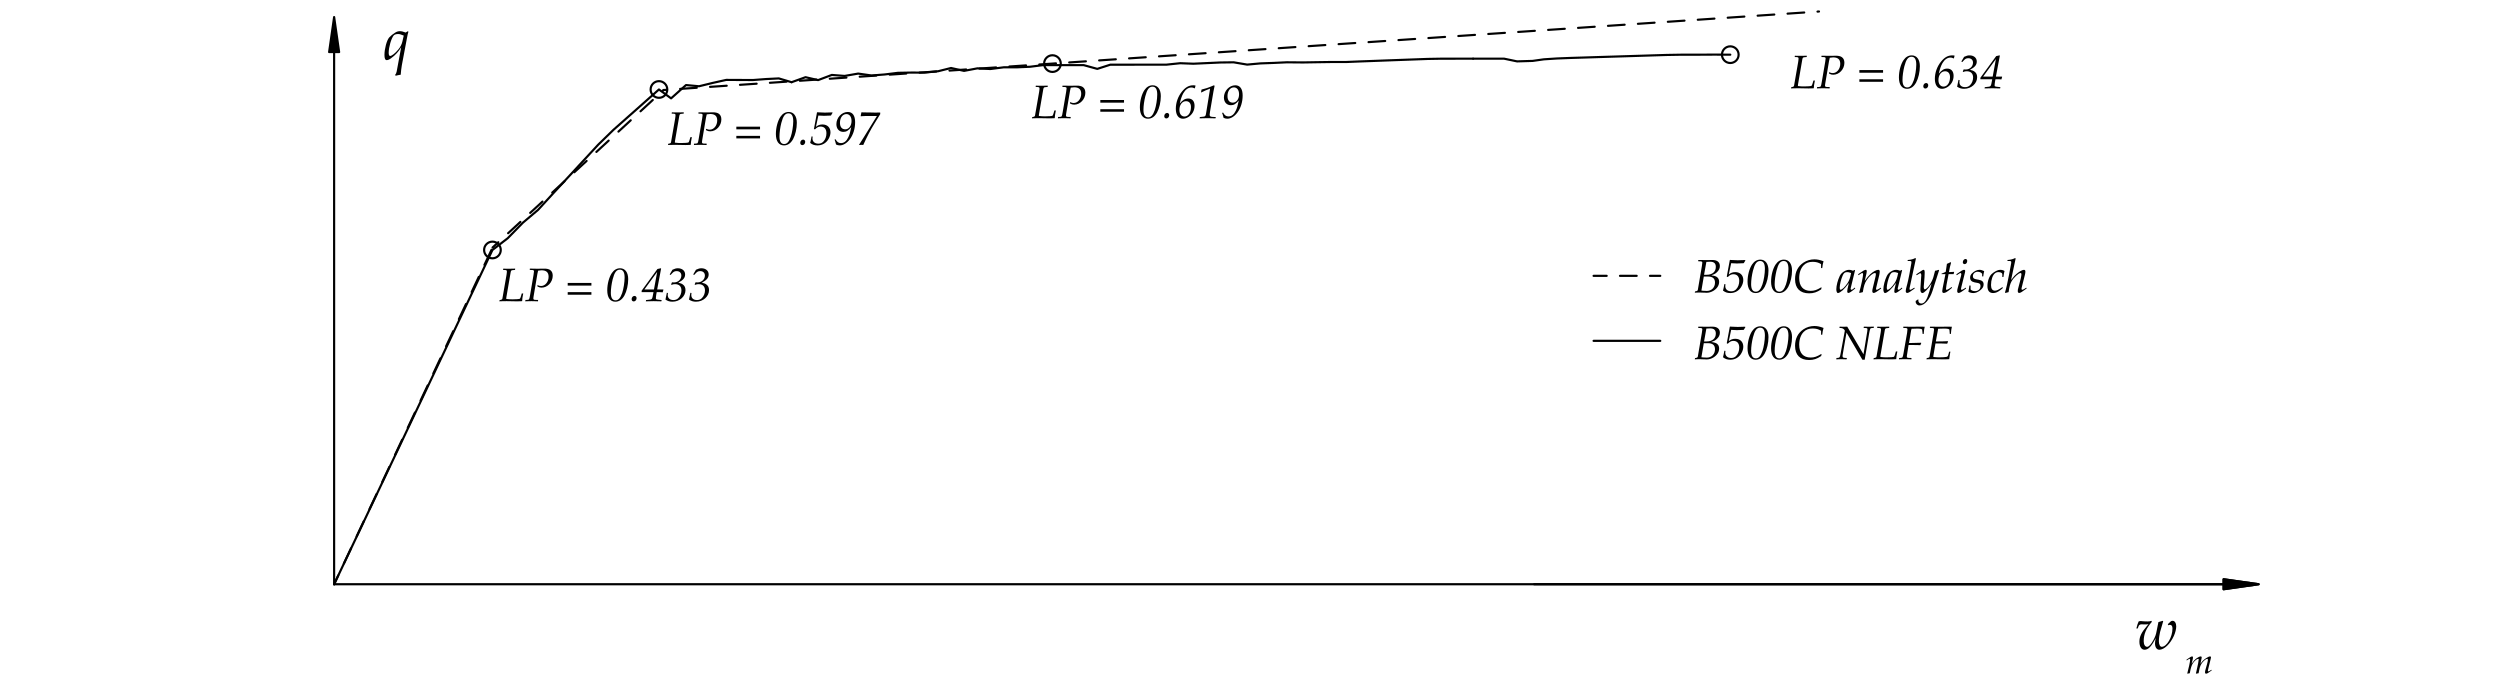
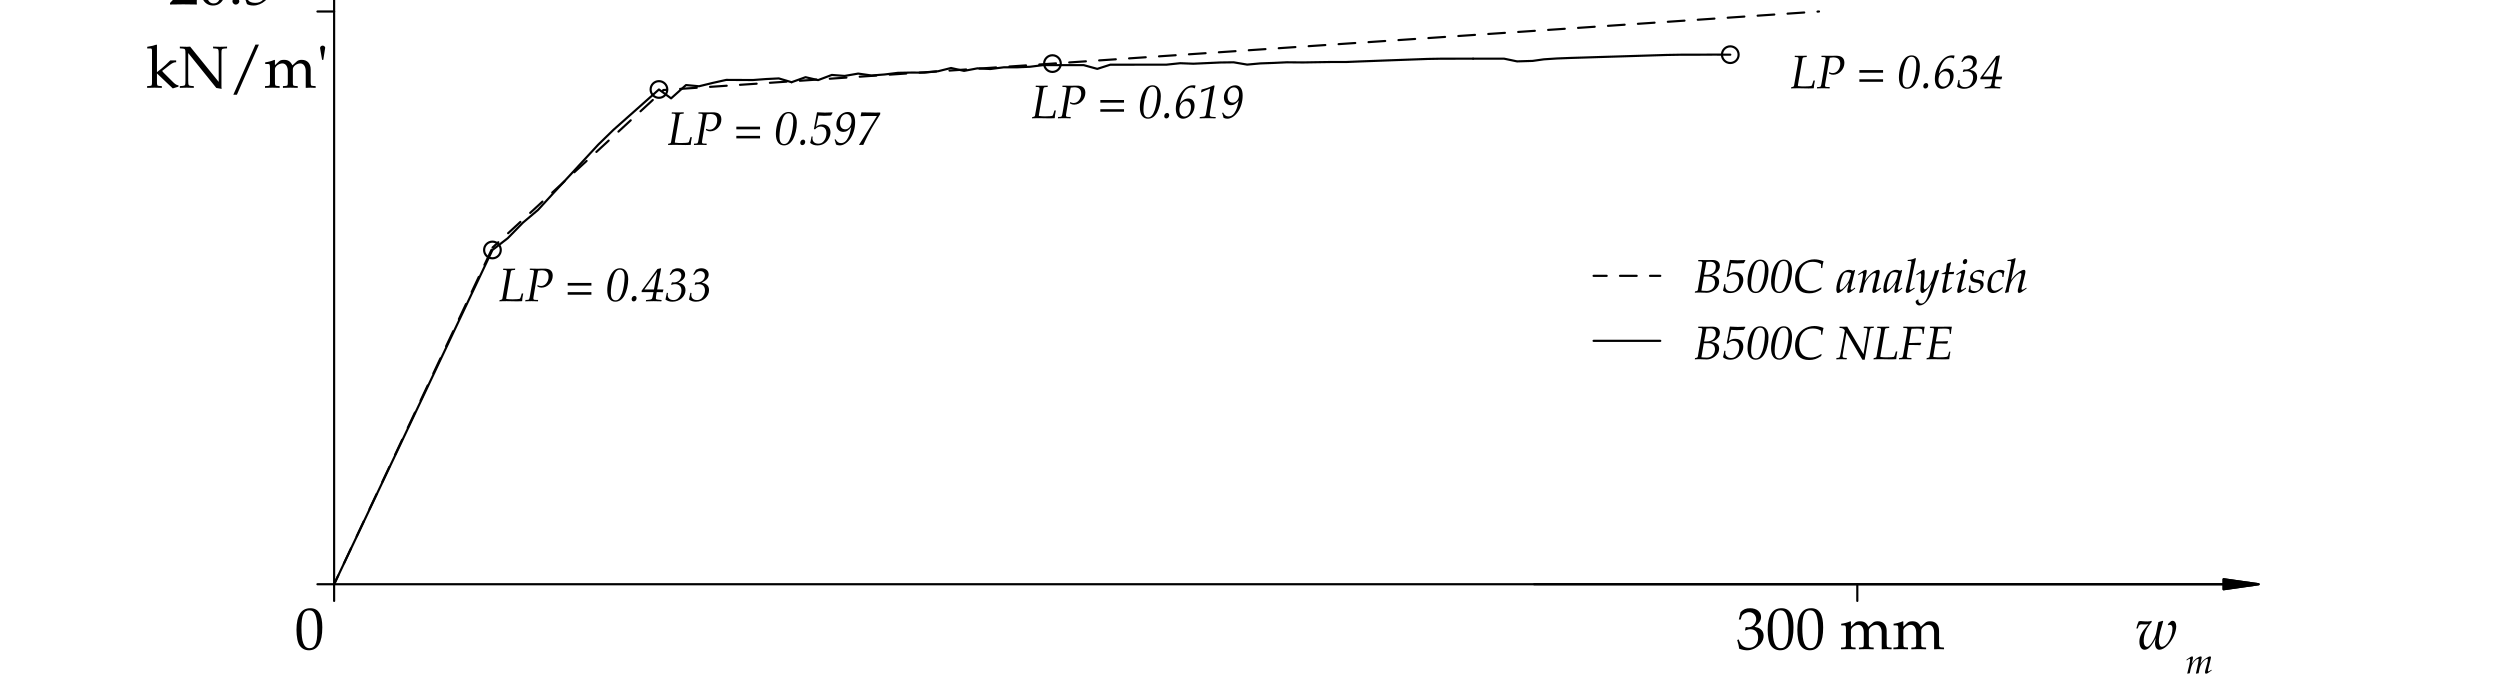
<svg xmlns="http://www.w3.org/2000/svg" version="1.1" id="svg1" width="566.929" height="158.74" viewBox="0 0 566.929 158.74">
  <defs id="defs1">
    <clipPath clipPathUnits="userSpaceOnUse" id="clipPath9">
-       <path d="M -0.004,-0.001 V 119.056 H 425.201 V -0.001 H -0.004" transform="matrix(1,0,0,-1,-65.15387,108.9393)" clip-rule="evenodd" id="path9" />
+       <path d="M -0.004,-0.001 V 119.056 H 425.201 V -0.001 H -0.004" transform="matrix(1,0,0,-1,-363.1468,8.656268)" clip-rule="evenodd" id="path9" />
    </clipPath>
    <clipPath clipPathUnits="userSpaceOnUse" id="clipPath10">
-       <path d="M -0.004,-0.001 V 119.056 H 425.201 V -0.001 H -0.004" transform="matrix(1,0,0,-1,-363.1468,8.656268)" clip-rule="evenodd" id="path10" />
+       <path d="M -0.004,-0.001 V 119.056 H 425.201 V -0.001 H -0.004" transform="matrix(1,0,0,-1,-371.7312,4.52241)" clip-rule="evenodd" id="path10" />
    </clipPath>
    <clipPath clipPathUnits="userSpaceOnUse" id="clipPath11">
-       <path d="M -0.004,-0.001 V 119.056 H 425.201 V -0.001 H -0.004" transform="matrix(1,0,0,-1,-371.7312,4.52241)" clip-rule="evenodd" id="path11" />
+       <path d="M -0.004,-0.001 V 119.056 H 425.201 V -0.001 H -0.004" transform="matrix(1,0,0,-1,-288.0435,69.30566)" clip-rule="evenodd" id="path11" />
    </clipPath>
    <clipPath clipPathUnits="userSpaceOnUse" id="clipPath12">
-       <path d="M -0.004,-0.001 V 119.056 H 425.201 V -0.001 H -0.004" transform="matrix(1,0,0,-1,-288.0435,69.30566)" clip-rule="evenodd" id="path12" />
+       <path d="M -0.004,-0.001 V 119.056 H 425.201 V -0.001 H -0.004" transform="matrix(1,0,0,-1,-288.0435,57.96708)" clip-rule="evenodd" id="path12" />
    </clipPath>
    <clipPath clipPathUnits="userSpaceOnUse" id="clipPath13">
-       <path d="M -0.004,-0.001 V 119.056 H 425.201 V -0.001 H -0.004" transform="matrix(1,0,0,-1,-288.0435,57.96708)" clip-rule="evenodd" id="path13" />
+       <path d="M -0.004,-0.001 V 119.056 H 425.201 V -0.001 H -0.004" transform="matrix(1,0,0,-1,-84.80469,67.83481)" clip-rule="evenodd" id="path13" />
    </clipPath>
    <clipPath clipPathUnits="userSpaceOnUse" id="clipPath14">
-       <path d="M -0.004,-0.001 V 119.056 H 425.201 V -0.001 H -0.004" transform="matrix(1,0,0,-1,-84.80469,67.83481)" clip-rule="evenodd" id="path14" />
+       <path d="M -0.004,-0.001 V 119.056 H 425.201 V -0.001 H -0.004" transform="matrix(1,0,0,-1,-113.4846,94.41886)" clip-rule="evenodd" id="path14" />
    </clipPath>
    <clipPath clipPathUnits="userSpaceOnUse" id="clipPath15">
-       <path d="M -0.004,-0.001 V 119.056 H 425.201 V -0.001 H -0.004" transform="matrix(1,0,0,-1,-113.4846,94.41886)" clip-rule="evenodd" id="path15" />
+       <path d="M -0.004,-0.001 V 119.056 H 425.201 V -0.001 H -0.004" transform="matrix(1,0,0,-1,-175.3913,98.95663)" clip-rule="evenodd" id="path15" />
    </clipPath>
    <clipPath clipPathUnits="userSpaceOnUse" id="clipPath16">
-       <path d="M -0.004,-0.001 V 119.056 H 425.201 V -0.001 H -0.004" transform="matrix(1,0,0,-1,-175.3913,98.95663)" clip-rule="evenodd" id="path16" />
+       <path d="M -0.004,-0.001 V 119.056 H 425.201 V -0.001 H -0.004" transform="matrix(1,0,0,-1,-304.4883,104.0446)" clip-rule="evenodd" id="path16" />
    </clipPath>
    <clipPath clipPathUnits="userSpaceOnUse" id="clipPath17">
-       <path d="M -0.004,-0.001 V 119.056 H 425.201 V -0.001 H -0.004" transform="matrix(1,0,0,-1,-304.4883,104.0446)" clip-rule="evenodd" id="path17" />
+       <path d="M -0.004,-0.001 V 119.056 H 425.201 V -0.001 H -0.004" transform="matrix(1,0,0,-1,-295.3004,8.656268)" clip-rule="evenodd" id="path17" />
+     </clipPath>
+     <clipPath clipPathUnits="userSpaceOnUse" id="clipPath18">
+       <path d="M -0.004,-0.001 V 119.056 H 425.201 V -0.001 H -0.004" transform="matrix(1,0,0,-1,-50.12883,8.656268)" clip-rule="evenodd" id="path18" />
+     </clipPath>
+     <clipPath clipPathUnits="userSpaceOnUse" id="clipPath19">
+       <path d="M -0.004,-0.001 V 119.056 H 425.201 V -0.001 H -0.004" transform="matrix(1,0,0,-1,-65.15387,123.1125)" clip-rule="evenodd" id="path19" />
+     </clipPath>
+     <clipPath clipPathUnits="userSpaceOnUse" id="clipPath20">
+       <path d="M -0.004,-0.001 V 119.056 H 425.201 V -0.001 H -0.004" transform="matrix(1,0,0,-1,-28.76206,118.3165)" clip-rule="evenodd" id="path20" />
+     </clipPath>
+     <clipPath clipPathUnits="userSpaceOnUse" id="clipPath21">
+       <path d="M -0.004,-0.001 V 119.056 H 425.201 V -0.001 H -0.004" transform="matrix(1,0,0,-1,-24.80537,104.1433)" clip-rule="evenodd" id="path21" />
    </clipPath>
  </defs>
  <g id="g1">
    <path id="path1" d="m 113.491,103.836 c 0,0.783 -0.635,1.417 -1.417,1.417 m 0,0 c -0.783,0 -1.417,-0.635 -1.417,-1.417 m 0,0 c 0,-0.783 0.635,-1.417 1.417,-1.417 m 0,0 c 0.783,0 1.417,0.635 1.417,1.417" style="fill:none;stroke:#000000;stroke-width:0.368;stroke-linecap:round;stroke-linejoin:round;stroke-miterlimit:10;stroke-dasharray:none;stroke-opacity:1" transform="matrix(1.333333,0,0,-1.333333,0,158.74)" />
    <path id="path2" d="m 85.17,76.54 c 0,0.783 -0.635,1.417 -1.417,1.417 m 0,0 c -0.783,0 -1.417,-0.635 -1.417,-1.417 m 0,0 c 0,-0.783 0.635,-1.417 1.417,-1.417 m 0,0 c 0.783,0 1.417,0.635 1.417,1.417" style="fill:none;stroke:#000000;stroke-width:0.368;stroke-linecap:round;stroke-linejoin:round;stroke-miterlimit:10;stroke-dasharray:none;stroke-opacity:1" transform="matrix(1.333333,0,0,-1.333333,0,158.74)" />
    <path id="path3" d="m 180.417,108.239 c 0,0.783 -0.635,1.417 -1.417,1.417 m 0,0 c -0.783,0 -1.417,-0.635 -1.417,-1.417 m 0,0 c 0,-0.783 0.635,-1.417 1.417,-1.417 m 0,0 c 0.783,0 1.417,0.635 1.417,1.417" style="fill:none;stroke:#000000;stroke-width:0.368;stroke-linecap:round;stroke-linejoin:round;stroke-miterlimit:10;stroke-dasharray:none;stroke-opacity:1" transform="matrix(1.333333,0,0,-1.333333,0,158.74)" />
    <path id="path4" d="m 295.702,109.756 c 0,0.783 -0.635,1.417 -1.417,1.417 m 0,0 c -0.783,0 -1.417,-0.635 -1.417,-1.417 m 0,0 c 0,-0.783 0.635,-1.417 1.417,-1.417 m 0,0 c 0.783,0 1.417,0.635 1.417,1.417" style="fill:none;stroke:#000000;stroke-width:0.368;stroke-linecap:round;stroke-linejoin:round;stroke-miterlimit:10;stroke-dasharray:none;stroke-opacity:1" transform="matrix(1.333333,0,0,-1.333333,0,158.74)" />
    <path id="path5" d="m 56.827,19.688 0.699,1.485 m 0.966,2.052 1.207,2.565 m 0.966,2.052 1.207,2.565 m 0.966,2.052 1.207,2.565 m 0.966,2.052 1.207,2.565 m 0.966,2.052 1.207,2.565 m 0.966,2.052 1.207,2.565 m 0.966,2.052 1.207,2.565 m 0.966,2.052 1.207,2.565 m 0.966,2.052 1.207,2.565 m 0.966,2.052 1.207,2.565 m 0.966,2.052 1.207,2.565 m 0.966,2.052 1.207,2.565 M 56.827,19.688 v 0 m 26.954,57.274 v 0 l 0.972,0.895 m 1.668,1.536 2.085,1.92 m 1.668,1.536 2.085,1.92 m 1.668,1.536 2.085,1.92 m 1.668,1.536 2.085,1.92 m 1.668,1.536 2.085,1.92 m 1.668,1.536 2.085,1.92 m 1.668,1.536 2.085,1.92 m 1.668,1.536 0.172,0.158 M 83.781,76.962 v 0 m 29.086,26.783 v 0 l 0.547,0.037 m 2.262,0.154 2.828,0.192 m 2.262,0.154 2.828,0.192 m 2.263,0.154 2.828,0.192 m 2.263,0.154 2.828,0.192 m 2.263,0.154 2.828,0.192 m 2.262,0.154 2.828,0.192 m 2.263,0.154 2.828,0.192 m 2.262,0.154 2.828,0.192 m 2.263,0.154 2.828,0.192 m 2.263,0.154 2.828,0.192 m 2.262,0.154 2.828,0.192 m 2.263,0.154 2.828,0.192 m 2.263,0.154 2.828,0.192 m 2.262,0.154 2.828,0.192 m 2.263,0.154 2.828,0.192 m 2.262,0.154 2.828,0.192 m 2.263,0.154 2.828,0.192 m 2.263,0.154 2.828,0.192 m 2.262,0.154 2.828,0.192 m 2.263,0.154 2.828,0.192 m 2.262,0.154 2.828,0.192 m 2.263,0.154 2.828,0.192 m 2.263,0.154 2.828,0.192" style="fill:none;stroke:#000000;stroke-width:0.368;stroke-linecap:round;stroke-linejoin:round;stroke-miterlimit:10;stroke-dasharray:none;stroke-opacity:1" transform="matrix(1.333333,0,0,-1.333333,0,158.74)" />
    <path id="path6" d="m 232.761,111.892 2.828,0.192 m 2.263,0.154 2.828,0.192 m 2.262,0.154 2.828,0.192 m 2.263,0.154 2.828,0.192 m 2.263,0.154 2.828,0.192 m 2.262,0.154 2.828,0.192 m 2.263,0.154 2.828,0.192 m 2.262,0.154 2.828,0.192 m 2.263,0.154 2.828,0.192 m 2.262,0.154 2.828,0.192 m 2.263,0.154 2.828,0.192 m 2.263,0.154 2.828,0.192 m 2.262,0.154 2.828,0.192 m 2.263,0.154 2.828,0.192 m 2.262,0.154 2.828,0.192 m 2.263,0.154 0.248,0.017 m -196.502,-13.351 v 0 m 196.502,13.351 v 0 M 56.827,19.688 l 2.448,5.168 2.448,5.168 2.447,5.168 2.448,5.168 2.448,5.169 2.448,5.168 2.447,5.168 2.448,5.169 2.448,5.168 2.448,5.169 2.447,5.168 2.599,1.997 2.569,2.632 2.589,2.189 2.561,2.796 2.561,2.769 2.562,2.77 2.562,2.769 2.573,2.506 2.581,2.29 2.582,2.29 2.581,2.29 2.065,-1.512 2.535,2.264 2.22,-0.205 2.345,0.574 2.281,0.507 2.261,-0.011 2.256,-0.013 2.241,0.168 2.185,0.109 2.169,-0.644" style="fill:none;stroke:#000000;stroke-width:0.368;stroke-linecap:round;stroke-linejoin:round;stroke-miterlimit:10;stroke-dasharray:none;stroke-opacity:1" transform="matrix(1.333333,0,0,-1.333333,0,158.74)" />
    <path id="path7" d="m 134.632,105.074 2.371,0.851 2.137,-0.496 2.334,0.881 2.183,-0.169 2.299,0.399 2.28,-0.323 2.231,0.173 2.26,0.279 2.232,0.043 2.278,-0.004 2.323,0.232 2.194,0.55 2.208,-0.489 2.268,0.429 2.209,-0.114 2.293,0.293 2.206,-0.004 2.247,0.097 2.268,0.281 2.336,-0.007 2.259,0.003 h 2.258 l 2.319,-0.638 2.218,0.712 h 2.377 l 2.376,10e-4 h 2.376 2.376 l 2.384,0.25 2.234,-0.087 2.29,0.105 2.29,0.105 2.268,0.03 2.301,-0.389 2.264,0.205 2.232,0.081 2.243,0.105 2.771,-0.024 2.257,0.038 2.598,0.038 h 2.495 l 2.297,0.094 2.309,0.085 2.309,0.087 2.309,0.085 2.309,0.085 2.31,0.085 2.342,0.041 2.756,0.001 2.628,10e-4" style="fill:none;stroke:#000000;stroke-width:0.368;stroke-linecap:round;stroke-linejoin:round;stroke-miterlimit:10;stroke-dasharray:none;stroke-opacity:1" transform="matrix(1.333333,0,0,-1.333333,0,158.74)" />
-     <path id="path8" d="m 250.545,109.078 h 2.583 2.672 l 2.22,-0.462 2.651,0.08 1.908,0.269 2.231,0.145 2.329,0.091 2.334,0.072 2.334,0.074 2.334,0.072 2.334,0.072 2.334,0.072 2.334,0.074 2.334,0.072 2.512,0.043 h 2.763 l 2.833,0.016 2.7,-0.013 M 271.036,61.085 h 11.339 m -11.339,11.055 h 2.224 m 2.268,0 h 2.835 m 2.268,0 h 1.744 m -11.339,0 v 0 m 11.339,0 v 0" style="fill:none;stroke:#000000;stroke-width:0.368;stroke-linecap:round;stroke-linejoin:round;stroke-miterlimit:10;stroke-dasharray:none;stroke-opacity:1" transform="matrix(1.333333,0,0,-1.333333,0,158.74)" />
-     <text id="text8" xml:space="preserve" transform="matrix(1.333333,0,0,1.333333,86.87183,13.48764)" clip-path="url(#clipPath9)">
-       <tspan style="font-style:italic;font-variant:normal;font-weight:normal;font-stretch:normal;font-size:10.007px;font-family:'Palatino Linotype';writing-mode:lr-tb;fill:#000000;fill-opacity:1;fill-rule:nonzero;stroke:none" x="0" y="0" id="tspan8">q</tspan>
+     <path id="path8" d="m 250.545,109.078 h 2.583 2.672 l 2.22,-0.462 2.651,0.08 1.908,0.269 2.231,0.145 2.329,0.091 2.334,0.072 2.334,0.074 2.334,0.072 2.334,0.072 2.334,0.072 2.334,0.074 2.334,0.072 2.512,0.043 h 2.763 l 2.833,0.016 2.7,-0.013 M 271.036,61.085 h 11.339 m -11.339,11.055 h 2.224 m 2.268,0 h 2.835 m 2.268,0 h 1.744 m -11.339,0 v 0 m 11.339,0 v 0 M 315.889,19.688 V 16.853 M 56.827,19.688 v -2.835 m 0,2.835 h -2.835 m 2.835,97.409 h -2.835" style="fill:none;stroke:#000000;stroke-width:0.368;stroke-linecap:round;stroke-linejoin:round;stroke-miterlimit:10;stroke-dasharray:none;stroke-opacity:1" transform="matrix(1.333333,0,0,-1.333333,0,158.74)" />
+     <text id="text8" xml:space="preserve" transform="matrix(1.333333,0,0,1.333333,484.1957,147.1983)" clip-path="url(#clipPath9)">
+       <tspan style="font-style:italic;font-variant:normal;font-weight:normal;font-stretch:normal;font-size:10.007px;font-family:'Palatino Linotype';writing-mode:lr-tb;fill:#000000;fill-opacity:1;fill-rule:nonzero;stroke:none" x="0" y="0" id="tspan8">w</tspan>
    </text>
-     <text id="text9" xml:space="preserve" transform="matrix(1.333333,0,0,1.333333,484.1957,147.1983)" clip-path="url(#clipPath10)">
-       <tspan style="font-style:italic;font-variant:normal;font-weight:normal;font-stretch:normal;font-size:10.007px;font-family:'Palatino Linotype';writing-mode:lr-tb;fill:#000000;fill-opacity:1;fill-rule:nonzero;stroke:none" x="0" y="0" id="tspan9">w</tspan>
+     <text id="text9" xml:space="preserve" transform="matrix(1.333333,0,0,1.333333,495.6415,152.7101)" clip-path="url(#clipPath10)">
+       <tspan style="font-style:italic;font-variant:normal;font-weight:normal;font-stretch:normal;font-size:6.004px;font-family:'Palatino Linotype';writing-mode:lr-tb;fill:#000000;fill-opacity:1;fill-rule:nonzero;stroke:none" x="0" y="0" id="tspan9">m</tspan>
    </text>
-     <text id="text10" xml:space="preserve" transform="matrix(1.333333,0,0,1.333333,495.6415,152.7101)" clip-path="url(#clipPath11)">
-       <tspan style="font-style:italic;font-variant:normal;font-weight:normal;font-stretch:normal;font-size:6.004px;font-family:'Palatino Linotype';writing-mode:lr-tb;fill:#000000;fill-opacity:1;fill-rule:nonzero;stroke:none" x="0" y="0" id="tspan10">m</tspan>
+     <text id="text10" xml:space="preserve" transform="matrix(1.333333,0,0,1.333333,384.0579,66.33245)" clip-path="url(#clipPath11)">
+       <tspan style="font-style:italic;font-variant:normal;font-weight:normal;font-stretch:normal;font-size:8.006px;font-family:'Palatino Linotype';writing-mode:lr-tb;fill:#000000;fill-opacity:1;fill-rule:nonzero;stroke:none" x="0 4.891 8.894 12.897 16.9 22.24 24.241 27.796 32.247 35.801 38.027 42.03 44.696 46.921 50.036 53.294" y="0" id="tspan10">B500C analytisch</tspan>
    </text>
-     <text id="text11" xml:space="preserve" transform="matrix(1.333333,0,0,1.333333,384.0579,66.33245)" clip-path="url(#clipPath12)">
-       <tspan style="font-style:italic;font-variant:normal;font-weight:normal;font-stretch:normal;font-size:8.006px;font-family:'Palatino Linotype';writing-mode:lr-tb;fill:#000000;fill-opacity:1;fill-rule:nonzero;stroke:none" x="0 4.891 8.894 12.897 16.9 22.24 24.241 27.796 32.247 35.801 38.027 42.03 44.696 46.921 50.036 53.294" y="0" id="tspan11">B500C analytisch</tspan>
+     <text id="text11" xml:space="preserve" transform="matrix(1.333333,0,0,1.333333,384.0579,81.45056)" clip-path="url(#clipPath12)">
+       <tspan style="font-style:italic;font-variant:normal;font-weight:normal;font-stretch:normal;font-size:8.006px;font-family:'Palatino Linotype';writing-mode:lr-tb;fill:#000000;fill-opacity:1;fill-rule:nonzero;stroke:none" x="0 4.891 8.894 12.897 16.9 22.24 24.241 30.47 34.921 39.372" y="0" id="tspan11">B500C NLFE</tspan>
    </text>
-     <text id="text12" xml:space="preserve" transform="matrix(1.333333,0,0,1.333333,384.0579,81.45056)" clip-path="url(#clipPath13)">
-       <tspan style="font-style:italic;font-variant:normal;font-weight:normal;font-stretch:normal;font-size:8.006px;font-family:'Palatino Linotype';writing-mode:lr-tb;fill:#000000;fill-opacity:1;fill-rule:nonzero;stroke:none" x="0 4.891 8.894 12.897 16.9 22.24 24.241 30.47 34.921 39.372" y="0" id="tspan12">B500C NLFE</tspan>
+     <text id="text12" xml:space="preserve" transform="matrix(1.333333,0,0,1.333333,113.0729,68.29359)" clip-path="url(#clipPath13)">
+       <tspan style="font-style:italic;font-variant:normal;font-weight:normal;font-stretch:normal;font-size:8.006px;font-family:'Palatino Linotype';writing-mode:lr-tb;fill:#000000;fill-opacity:1;fill-rule:nonzero;stroke:none" x="0 4.451 9.343 11.344 15.347 17.348 21.351 23.353 27.355 31.358" y="0" id="tspan12">LP = 0.433</tspan>
    </text>
-     <text id="text13" xml:space="preserve" transform="matrix(1.333333,0,0,1.333333,113.0729,68.29359)" clip-path="url(#clipPath14)">
-       <tspan style="font-style:italic;font-variant:normal;font-weight:normal;font-stretch:normal;font-size:8.006px;font-family:'Palatino Linotype';writing-mode:lr-tb;fill:#000000;fill-opacity:1;fill-rule:nonzero;stroke:none" x="0 4.451 9.343 11.344 15.347 17.348 21.351 23.353 27.355 31.358" y="0" id="tspan13">LP = 0.433</tspan>
+     <text id="text13" xml:space="preserve" transform="matrix(1.333333,0,0,1.333333,151.3128,32.84819)" clip-path="url(#clipPath14)">
+       <tspan style="font-style:italic;font-variant:normal;font-weight:normal;font-stretch:normal;font-size:8.006px;font-family:'Palatino Linotype';writing-mode:lr-tb;fill:#000000;fill-opacity:1;fill-rule:nonzero;stroke:none" x="0 4.451 9.343 11.344 15.347 17.348 21.351 23.353 27.355 31.358" y="0" id="tspan13">LP = 0.597</tspan>
    </text>
-     <text id="text14" xml:space="preserve" transform="matrix(1.333333,0,0,1.333333,151.3128,32.84819)" clip-path="url(#clipPath15)">
-       <tspan style="font-style:italic;font-variant:normal;font-weight:normal;font-stretch:normal;font-size:8.006px;font-family:'Palatino Linotype';writing-mode:lr-tb;fill:#000000;fill-opacity:1;fill-rule:nonzero;stroke:none" x="0 4.451 9.343 11.344 15.347 17.348 21.351 23.353 27.355 31.358" y="0" id="tspan14">LP = 0.597</tspan>
+     <text id="text14" xml:space="preserve" transform="matrix(1.333333,0,0,1.333333,233.855,26.79783)" clip-path="url(#clipPath15)">
+       <tspan style="font-style:italic;font-variant:normal;font-weight:normal;font-stretch:normal;font-size:8.006px;font-family:'Palatino Linotype';writing-mode:lr-tb;fill:#000000;fill-opacity:1;fill-rule:nonzero;stroke:none" x="0 4.451 9.343 11.344 15.347 17.348 21.351 23.353 27.355 31.358" y="0" id="tspan14">LP = 0.619</tspan>
    </text>
-     <text id="text15" xml:space="preserve" transform="matrix(1.333333,0,0,1.333333,233.855,26.79783)" clip-path="url(#clipPath16)">
-       <tspan style="font-style:italic;font-variant:normal;font-weight:normal;font-stretch:normal;font-size:8.006px;font-family:'Palatino Linotype';writing-mode:lr-tb;fill:#000000;fill-opacity:1;fill-rule:nonzero;stroke:none" x="0 4.451 9.343 11.344 15.347 17.348 21.351 23.353 27.355 31.358" y="0" id="tspan15">LP = 0.619</tspan>
+     <text id="text15" xml:space="preserve" transform="matrix(1.333333,0,0,1.333333,405.9844,20.01393)" clip-path="url(#clipPath16)">
+       <tspan style="font-style:italic;font-variant:normal;font-weight:normal;font-stretch:normal;font-size:8.006px;font-family:'Palatino Linotype';writing-mode:lr-tb;fill:#000000;fill-opacity:1;fill-rule:nonzero;stroke:none" x="0 4.451 9.343 11.344 15.347 17.348 21.351 23.353 27.355 31.358" y="0" id="tspan15">LP = 0.634</tspan>
    </text>
-     <text id="text16" xml:space="preserve" transform="matrix(1.333333,0,0,1.333333,405.9844,20.01393)" clip-path="url(#clipPath17)">
-       <tspan style="font-style:italic;font-variant:normal;font-weight:normal;font-stretch:normal;font-size:8.006px;font-family:'Palatino Linotype';writing-mode:lr-tb;fill:#000000;fill-opacity:1;fill-rule:nonzero;stroke:none" x="0 4.451 9.343 11.344 15.347 17.348 21.351 23.353 27.355 31.358" y="0" id="tspan16">LP = 0.634</tspan>
+     <text id="text16" xml:space="preserve" transform="matrix(1.333333,0,0,1.333333,393.7339,147.1983)" clip-path="url(#clipPath17)">
+       <tspan style="font-variant:normal;font-weight:normal;font-stretch:normal;font-size:10.092px;font-family:'Palatino Linotype';writing-mode:lr-tb;fill:#000000;fill-opacity:1;fill-rule:nonzero;stroke:none" x="0 5.046 10.092 15.137 17.66 26.571" y="0" id="tspan16">300 mm</tspan>
    </text>
-     <path id="path18" d="m 56.827,19.688 v 96.465 m 0,-5.953 v -0.425 m 0,6.378 v 0 l -0.85,-5.953 h 1.701 l -0.85,5.953" style="fill:none;stroke:#000000;stroke-width:0.368;stroke-linecap:round;stroke-linejoin:round;stroke-miterlimit:10;stroke-dasharray:none;stroke-opacity:1" transform="matrix(1.333333,0,0,-1.333333,0,158.74)" />
-     <path id="path19" d="m 57.678,110.201 -0.85,5.953 -0.85,-5.953 z" style="fill:#000000;fill-opacity:1;fill-rule:nonzero;stroke:none" transform="matrix(1.333333,0,0,-1.333333,0,158.74)" />
-     <path id="path20" d="m 260.922,19.688 h 123.22 m -5.953,0 h -0.425 m 6.378,0 v 0 l -5.953,0.85 v -1.701 l 5.953,0.85" style="fill:none;stroke:#000000;stroke-width:0.368;stroke-linecap:round;stroke-linejoin:round;stroke-miterlimit:10;stroke-dasharray:none;stroke-opacity:1" transform="matrix(1.333333,0,0,-1.333333,0,158.74)" />
-     <path id="path21" d="m 378.189,18.838 5.953,0.85 -5.953,0.85 z" style="fill:#000000;fill-opacity:1;fill-rule:nonzero;stroke:none" transform="matrix(1.333333,0,0,-1.333333,0,158.74)" />
-     <path id="path22" d="m 56.827,19.688 h 327.314 m -5.953,0 h -0.425 m 6.378,0 v 0 l -5.953,0.85 v -1.701 l 5.953,0.85" style="fill:none;stroke:#000000;stroke-width:0.368;stroke-linecap:round;stroke-linejoin:round;stroke-miterlimit:10;stroke-dasharray:none;stroke-opacity:1" transform="matrix(1.333333,0,0,-1.333333,0,158.74)" />
+     <text id="text17" xml:space="preserve" transform="matrix(1.333333,0,0,1.333333,66.83844,147.1983)" clip-path="url(#clipPath18)">
+       <tspan style="font-variant:normal;font-weight:normal;font-stretch:normal;font-size:10.092px;font-family:'Palatino Linotype';writing-mode:lr-tb;fill:#000000;fill-opacity:1;fill-rule:nonzero;stroke:none" x="0" y="0" id="tspan17">0</tspan>
+     </text>
+     <text id="text18" xml:space="preserve" transform="matrix(1.333333,0,0,1.333333,86.87183,-5.41)" clip-path="url(#clipPath19)">
+       <tspan style="font-style:italic;font-variant:normal;font-weight:normal;font-stretch:normal;font-size:10.007px;font-family:'Palatino Linotype';writing-mode:lr-tb;fill:#000000;fill-opacity:1;fill-rule:nonzero;stroke:none" x="0" y="0" id="tspan18">q</tspan>
+     </text>
+     <text id="text19" xml:space="preserve" transform="matrix(1.333333,0,0,1.333333,38.34941,0.9846267)" clip-path="url(#clipPath20)">
+       <tspan style="font-variant:normal;font-weight:normal;font-stretch:normal;font-size:10.092px;font-family:'Palatino Linotype';writing-mode:lr-tb;fill:#000000;fill-opacity:1;fill-rule:nonzero;stroke:none" x="0 5.046 10.092 12.615 17.66" y="0" id="tspan19">20.5 </tspan>
+     </text>
+     <text id="text20" xml:space="preserve" transform="matrix(1.333333,0,0,1.333333,33.07383,19.88227)" clip-path="url(#clipPath21)">
+       <tspan style="font-variant:normal;font-weight:normal;font-stretch:normal;font-size:10.092px;font-family:'Palatino Linotype';writing-mode:lr-tb;fill:#000000;fill-opacity:1;fill-rule:nonzero;stroke:none" x="0 5.611 13.997 17.226 26.137" y="0" id="tspan20">kN/m'</tspan>
+     </text>
+     <path id="path22" d="m 260.922,19.688 h 123.22 m -5.953,0 h -0.425 m 6.378,0 v 0 l -5.953,0.85 v -1.701 l 5.953,0.85" style="fill:none;stroke:#000000;stroke-width:0.368;stroke-linecap:round;stroke-linejoin:round;stroke-miterlimit:10;stroke-dasharray:none;stroke-opacity:1" transform="matrix(1.333333,0,0,-1.333333,0,158.74)" />
    <path id="path23" d="m 378.189,18.838 5.953,0.85 -5.953,0.85 z" style="fill:#000000;fill-opacity:1;fill-rule:nonzero;stroke:none" transform="matrix(1.333333,0,0,-1.333333,0,158.74)" />
+     <path id="path24" d="m 56.827,19.688 h 327.314 m -5.953,0 h -0.425 m 6.378,0 v 0 l -5.953,0.85 v -1.701 l 5.953,0.85" style="fill:none;stroke:#000000;stroke-width:0.368;stroke-linecap:round;stroke-linejoin:round;stroke-miterlimit:10;stroke-dasharray:none;stroke-opacity:1" transform="matrix(1.333333,0,0,-1.333333,0,158.74)" />
+     <path id="path25" d="m 378.189,18.838 5.953,0.85 -5.953,0.85 z" style="fill:#000000;fill-opacity:1;fill-rule:nonzero;stroke:none" transform="matrix(1.333333,0,0,-1.333333,0,158.74)" />
+     <path id="path26" d="m 56.827,19.688 v 99.368" style="fill:none;stroke:#000000;stroke-width:0.368;stroke-linecap:round;stroke-linejoin:round;stroke-miterlimit:10;stroke-dasharray:none;stroke-opacity:1" transform="matrix(1.333333,0,0,-1.333333,0,158.74)" />
  </g>
</svg>
